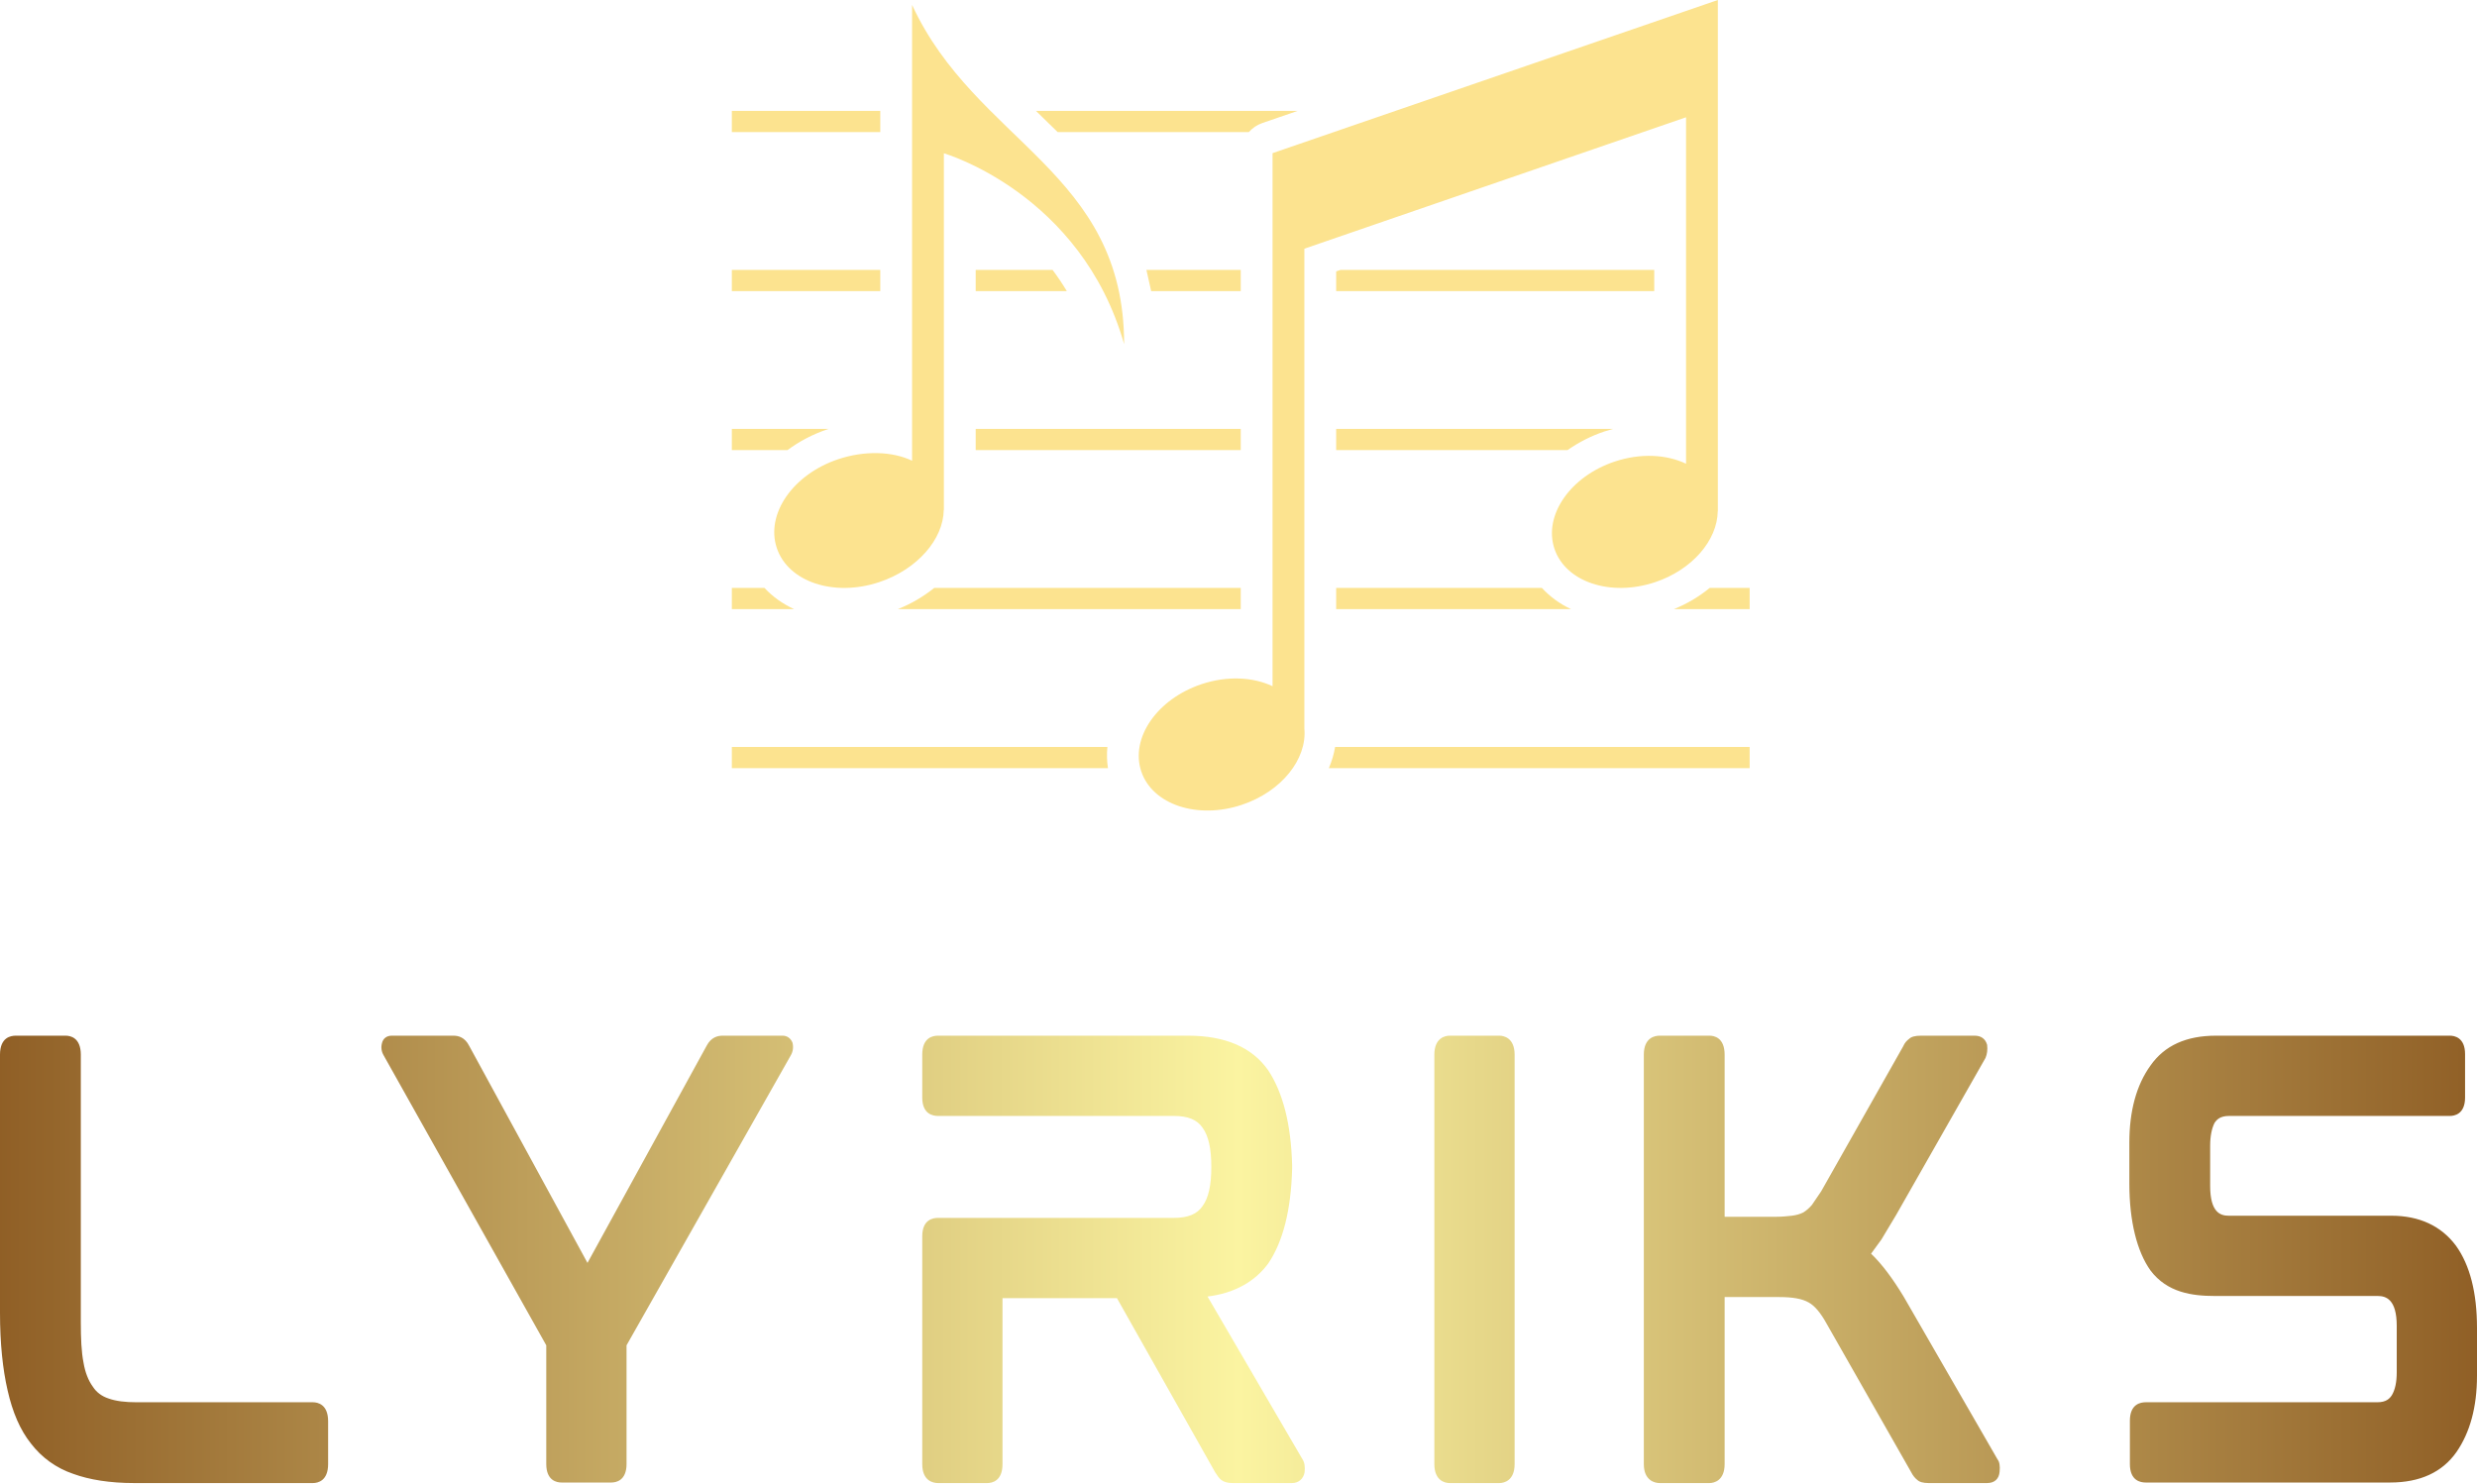
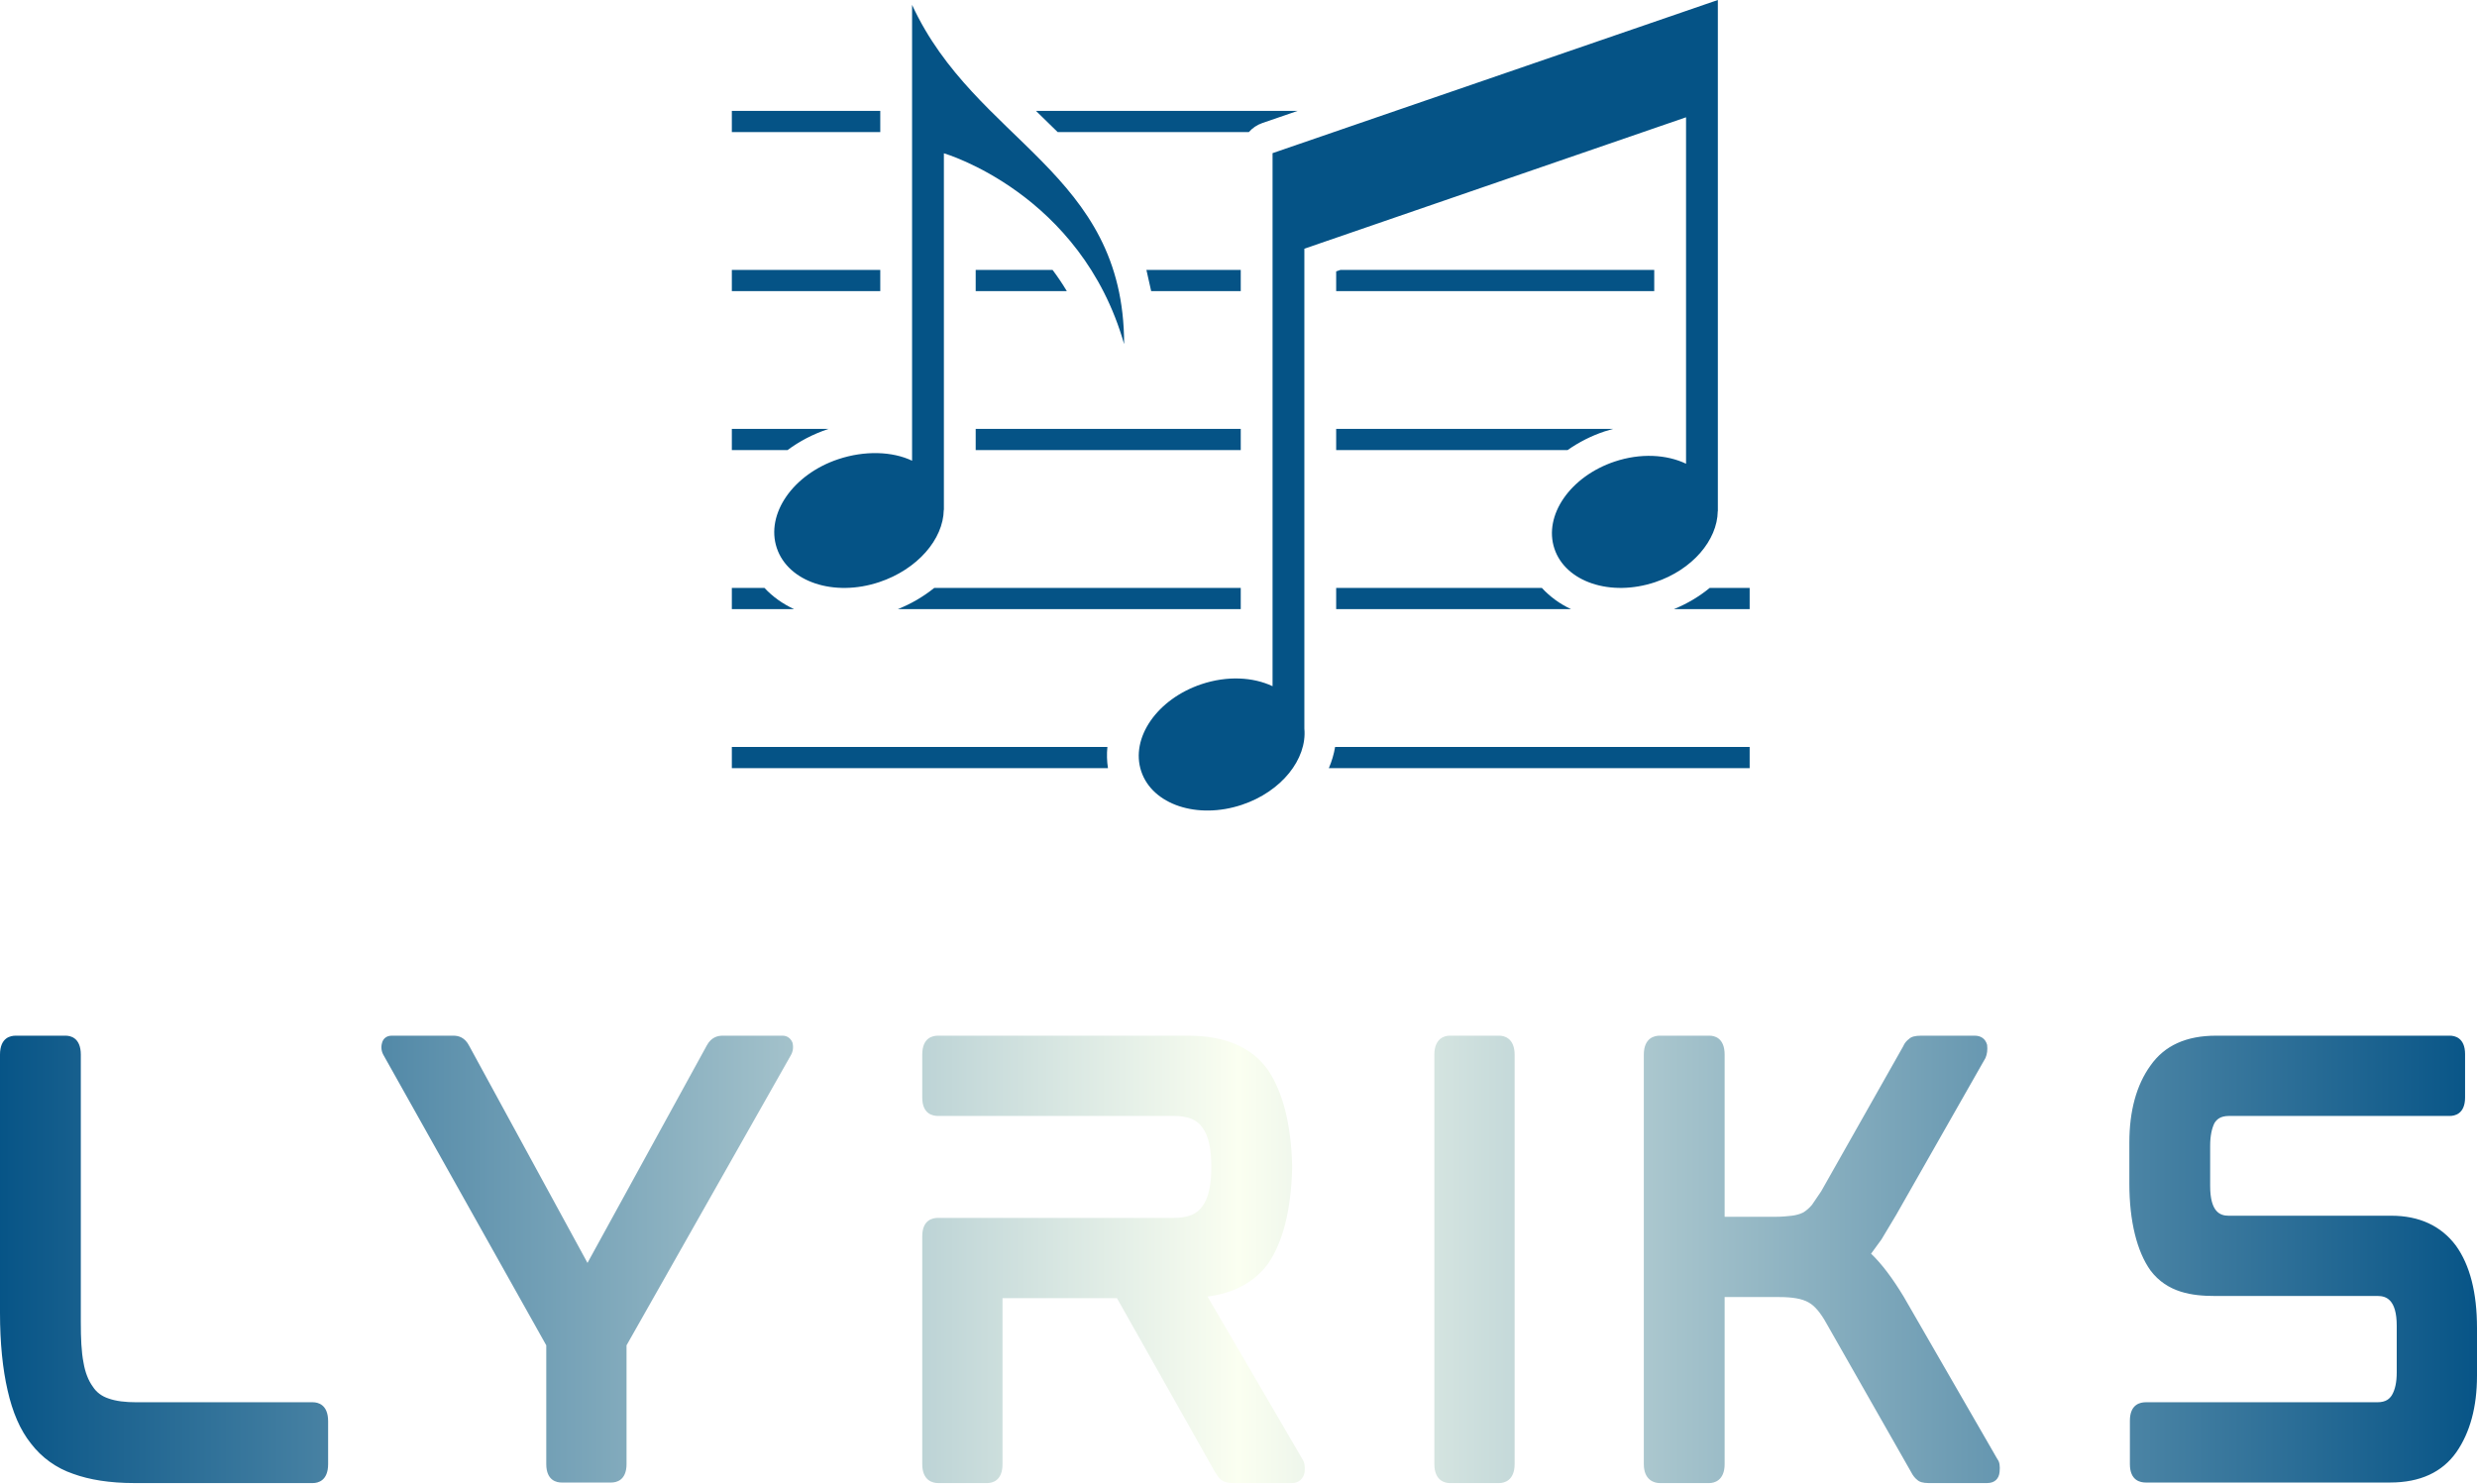
<svg xmlns="http://www.w3.org/2000/svg" width="220" height="131.741">
  <defs>
    <linearGradient id="A">
-       <stop stop-color="#8f5e25" offset="0" />
-       <stop stop-color="#fbf4a1" offset=".5" />
-       <stop stop-color="#8f5e25" offset="1" />
+       <stop stop-color="#055386" offset="0" />
+       <stop stop-color="#fbfff1" offset=".5" />
+       <stop stop-color="#055386" offset="1" />
    </linearGradient>
  </defs>
-   <path d="M95 8.539L53 22.986V73.27c-1.832-.864-4.27-1.001-6.694-.193-4.192 1.397-6.74 5.078-5.692 8.222s5.295 4.559 9.487 3.162c3.742-1.247 6.166-4.314 5.899-7.195V32l36-12.397v32.681c-1.835-.876-4.286-1.019-6.722-.207-4.192 1.397-6.74 5.078-5.692 8.222s5.295 4.559 9.487 3.162c3.525-1.175 5.878-3.965 5.918-6.692H95V8.539zM19 9v43c-1.869-.892-4.481-.971-6.963-.143-4.269 1.423-6.865 5.172-5.798 8.374s5.393 4.644 9.663 3.221c3.59-1.197 6.047-4.038 6.087-6.816H22V23s12.926 3.741 17 18c0-16.296-14-19-20-32zm18.423 70H2v2h35.476a7.75 7.75 0 0 1-.053-2zM98 81v-2H58.9a8.66 8.66 0 0 1-.591 2H98zM5.078 64H2v2h5.87c-1.081-.501-2.028-1.176-2.792-2zM98 66v-2h-3.769c-.978.804-2.112 1.487-3.377 2H98zm-19.599-2H59v2h22.155a8.74 8.74 0 0 1-2.754-2zM21.09 64a13.4 13.4 0 0 1-3.433 2H50v-2H21.09zM25 49h25v2H25zm-13.875 0H2v2h5.25c1.106-.825 2.395-1.508 3.839-1.99.012-.004.024-.006.036-.01zM59 51h21.822a13.5 13.5 0 0 1 3.507-1.769l.796-.231H59v2zM32.25 34H25v2h8.595c-.427-.712-.877-1.378-1.345-2zM2 34h14v2H2zm57 2h30v-2H59.406l-.406.14zm-17.449 0H50v-2h-8.898l.449 2zm-8.817-15h18.028a2.99 2.99 0 0 1 1.263-.851L55.366 19h-24.68l2.048 2zM2 19h14v2H2z" transform="matrix(.941663 0 0 .941663 63.11667 -8.040863)" fill="#fce38f" />
+   <path d="M95 8.539L53 22.986V73.27c-1.832-.864-4.27-1.001-6.694-.193-4.192 1.397-6.74 5.078-5.692 8.222s5.295 4.559 9.487 3.162c3.742-1.247 6.166-4.314 5.899-7.195V32l36-12.397v32.681c-1.835-.876-4.286-1.019-6.722-.207-4.192 1.397-6.74 5.078-5.692 8.222s5.295 4.559 9.487 3.162c3.525-1.175 5.878-3.965 5.918-6.692H95V8.539zM19 9v43c-1.869-.892-4.481-.971-6.963-.143-4.269 1.423-6.865 5.172-5.798 8.374s5.393 4.644 9.663 3.221c3.59-1.197 6.047-4.038 6.087-6.816H22V23s12.926 3.741 17 18c0-16.296-14-19-20-32zm18.423 70H2v2h35.476a7.75 7.75 0 0 1-.053-2zM98 81v-2H58.9a8.66 8.66 0 0 1-.591 2H98zM5.078 64H2v2h5.87c-1.081-.501-2.028-1.176-2.792-2zM98 66v-2h-3.769c-.978.804-2.112 1.487-3.377 2H98zm-19.599-2H59v2h22.155a8.74 8.74 0 0 1-2.754-2zM21.09 64a13.4 13.4 0 0 1-3.433 2H50v-2H21.09zM25 49h25v2H25zm-13.875 0H2v2h5.25c1.106-.825 2.395-1.508 3.839-1.99.012-.004.024-.006.036-.01zM59 51h21.822a13.5 13.5 0 0 1 3.507-1.769l.796-.231H59v2zM32.25 34H25v2h8.595c-.427-.712-.877-1.378-1.345-2zM2 34h14v2H2zm57 2h30v-2H59.406l-.406.14zm-17.449 0H50v-2h-8.898l.449 2zm-8.817-15h18.028a2.99 2.99 0 0 1 1.263-.851L55.366 19h-24.68l2.048 2zM2 19h14v2H2z" transform="matrix(.941663 0 0 .941663 63.11667 -8.040863)" fill="#055386" />
  <path d="M26.28 34.08c.36 0 1.12.16 1.12 1.4v3.16c0 1.24-.76 1.4-1.12 1.4h-13.2c-1.76 0-3.28-.24-4.48-.68a6.55 6.55 0 0 1-3.12-2.24c-.8-1-1.36-2.32-1.72-3.92-.36-1.56-.56-3.48-.56-5.72V8.44c0-1.28.8-1.4 1.16-1.4h3.68c.32 0 1.12.12 1.12 1.4v19.72c0 1.2.04 2.2.2 3 .12.72.36 1.32.68 1.76.28.44.68.72 1.16.88.56.2 1.24.28 2.08.28h13zM60.929 7.04c.32 0 .6.2.72.52.08.32.04.64-.12.92l-12.12 21.4v8.76c0 1.24-.8 1.36-1.12 1.36h-3.68c-.32 0-1.12-.12-1.12-1.36v-8.76l-12-21.4a1.15 1.15 0 0 1-.12-.88c.08-.36.36-.56.72-.56h4.56c.36 0 .84.12 1.16.76l8.72 16 8.8-16.04c.32-.6.8-.72 1.16-.72h4.44zm38.329 31.24c.16.24.2.56.16.96-.08.48-.44.8-.92.8h-4.4c-.36 0-.64-.08-.84-.24-.16-.12-.28-.32-.44-.56l-7.24-12.84h-8.44v12.24c0 1.24-.76 1.4-1.12 1.4h-3.64c-.36 0-1.16-.16-1.16-1.4v-16.8c0-1.24.8-1.36 1.16-1.36h17.4c1.04 0 1.72-.28 2.12-.88.44-.6.64-1.56.64-2.88s-.2-2.28-.64-2.88c-.4-.6-1.08-.88-2.12-.88h-17.4c-.36 0-1.16-.12-1.16-1.36V8.44c0-1.28.8-1.4 1.16-1.4h18.44c2.72 0 4.72.84 5.92 2.56 1.08 1.64 1.68 3.96 1.76 7v.24c-.08 3.08-.68 5.4-1.76 7-1 1.36-2.52 2.2-4.48 2.44zm14.529-31.24c.32 0 1.12.16 1.12 1.4v30.2c0 1.24-.8 1.4-1.12 1.4h-3.68c-.32 0-1.12-.16-1.12-1.4V8.44c0-1.24.8-1.4 1.12-1.4h3.68zm29.809 19.24l6.92 12c.16.2.2.52.16.92-.04.52-.36.84-.92.84h-4.32c-.4 0-.68-.08-.84-.24-.16-.12-.32-.32-.44-.56l-6.24-10.96c-.44-.8-.88-1.32-1.32-1.56-.48-.28-1.2-.4-2.16-.4h-4.04v12.32c0 1.24-.8 1.4-1.12 1.4h-3.68c-.32 0-1.16-.16-1.16-1.4V8.44c0-1.28.84-1.4 1.16-1.4h3.68c.32 0 1.12.12 1.12 1.4V20.4h3.68c.52 0 .96-.04 1.28-.08s.6-.12.84-.24c.2-.12.44-.32.64-.56l.68-1 6.04-10.68c.12-.28.28-.44.44-.56.16-.16.44-.24.88-.24h3.96c.48 0 .8.24.92.68.04.36 0 .68-.12.96l-6.6 11.6-1.08 1.8-.76 1.04c.8.76 1.6 1.84 2.4 3.16zm35.969-5.96c2.08 0 3.68.76 4.76 2.2 1.04 1.44 1.56 3.48 1.56 6.08v3.52c0 2.32-.52 4.2-1.52 5.64-1.04 1.48-2.68 2.24-4.88 2.24h-18.04c-.36 0-1.16-.12-1.16-1.36v-3.2c0-1.24.8-1.36 1.16-1.36h17.08c.68 0 .92-.28 1.08-.52.24-.4.36-.96.36-1.68v-3.44c0-1.96-.8-2.2-1.4-2.2h-12c-1.68 0-3.52-.24-4.76-1.88-1-1.4-1.56-3.64-1.56-6.4v-3.04c0-2.32.52-4.24 1.56-5.68 1.04-1.48 2.64-2.2 4.84-2.2h17.24c.32 0 1.12.12 1.12 1.36v3.2c0 1.24-.8 1.36-1.12 1.36h-16.28c-.68 0-.92.28-1.08.52-.2.4-.32.96-.32 1.68v2.96c0 1.96.76 2.2 1.36 2.2h12z" transform="matrix(1.204259 0 0 1.204259 -3.853629 83.52203)" fill="url(#A)" />
</svg>
